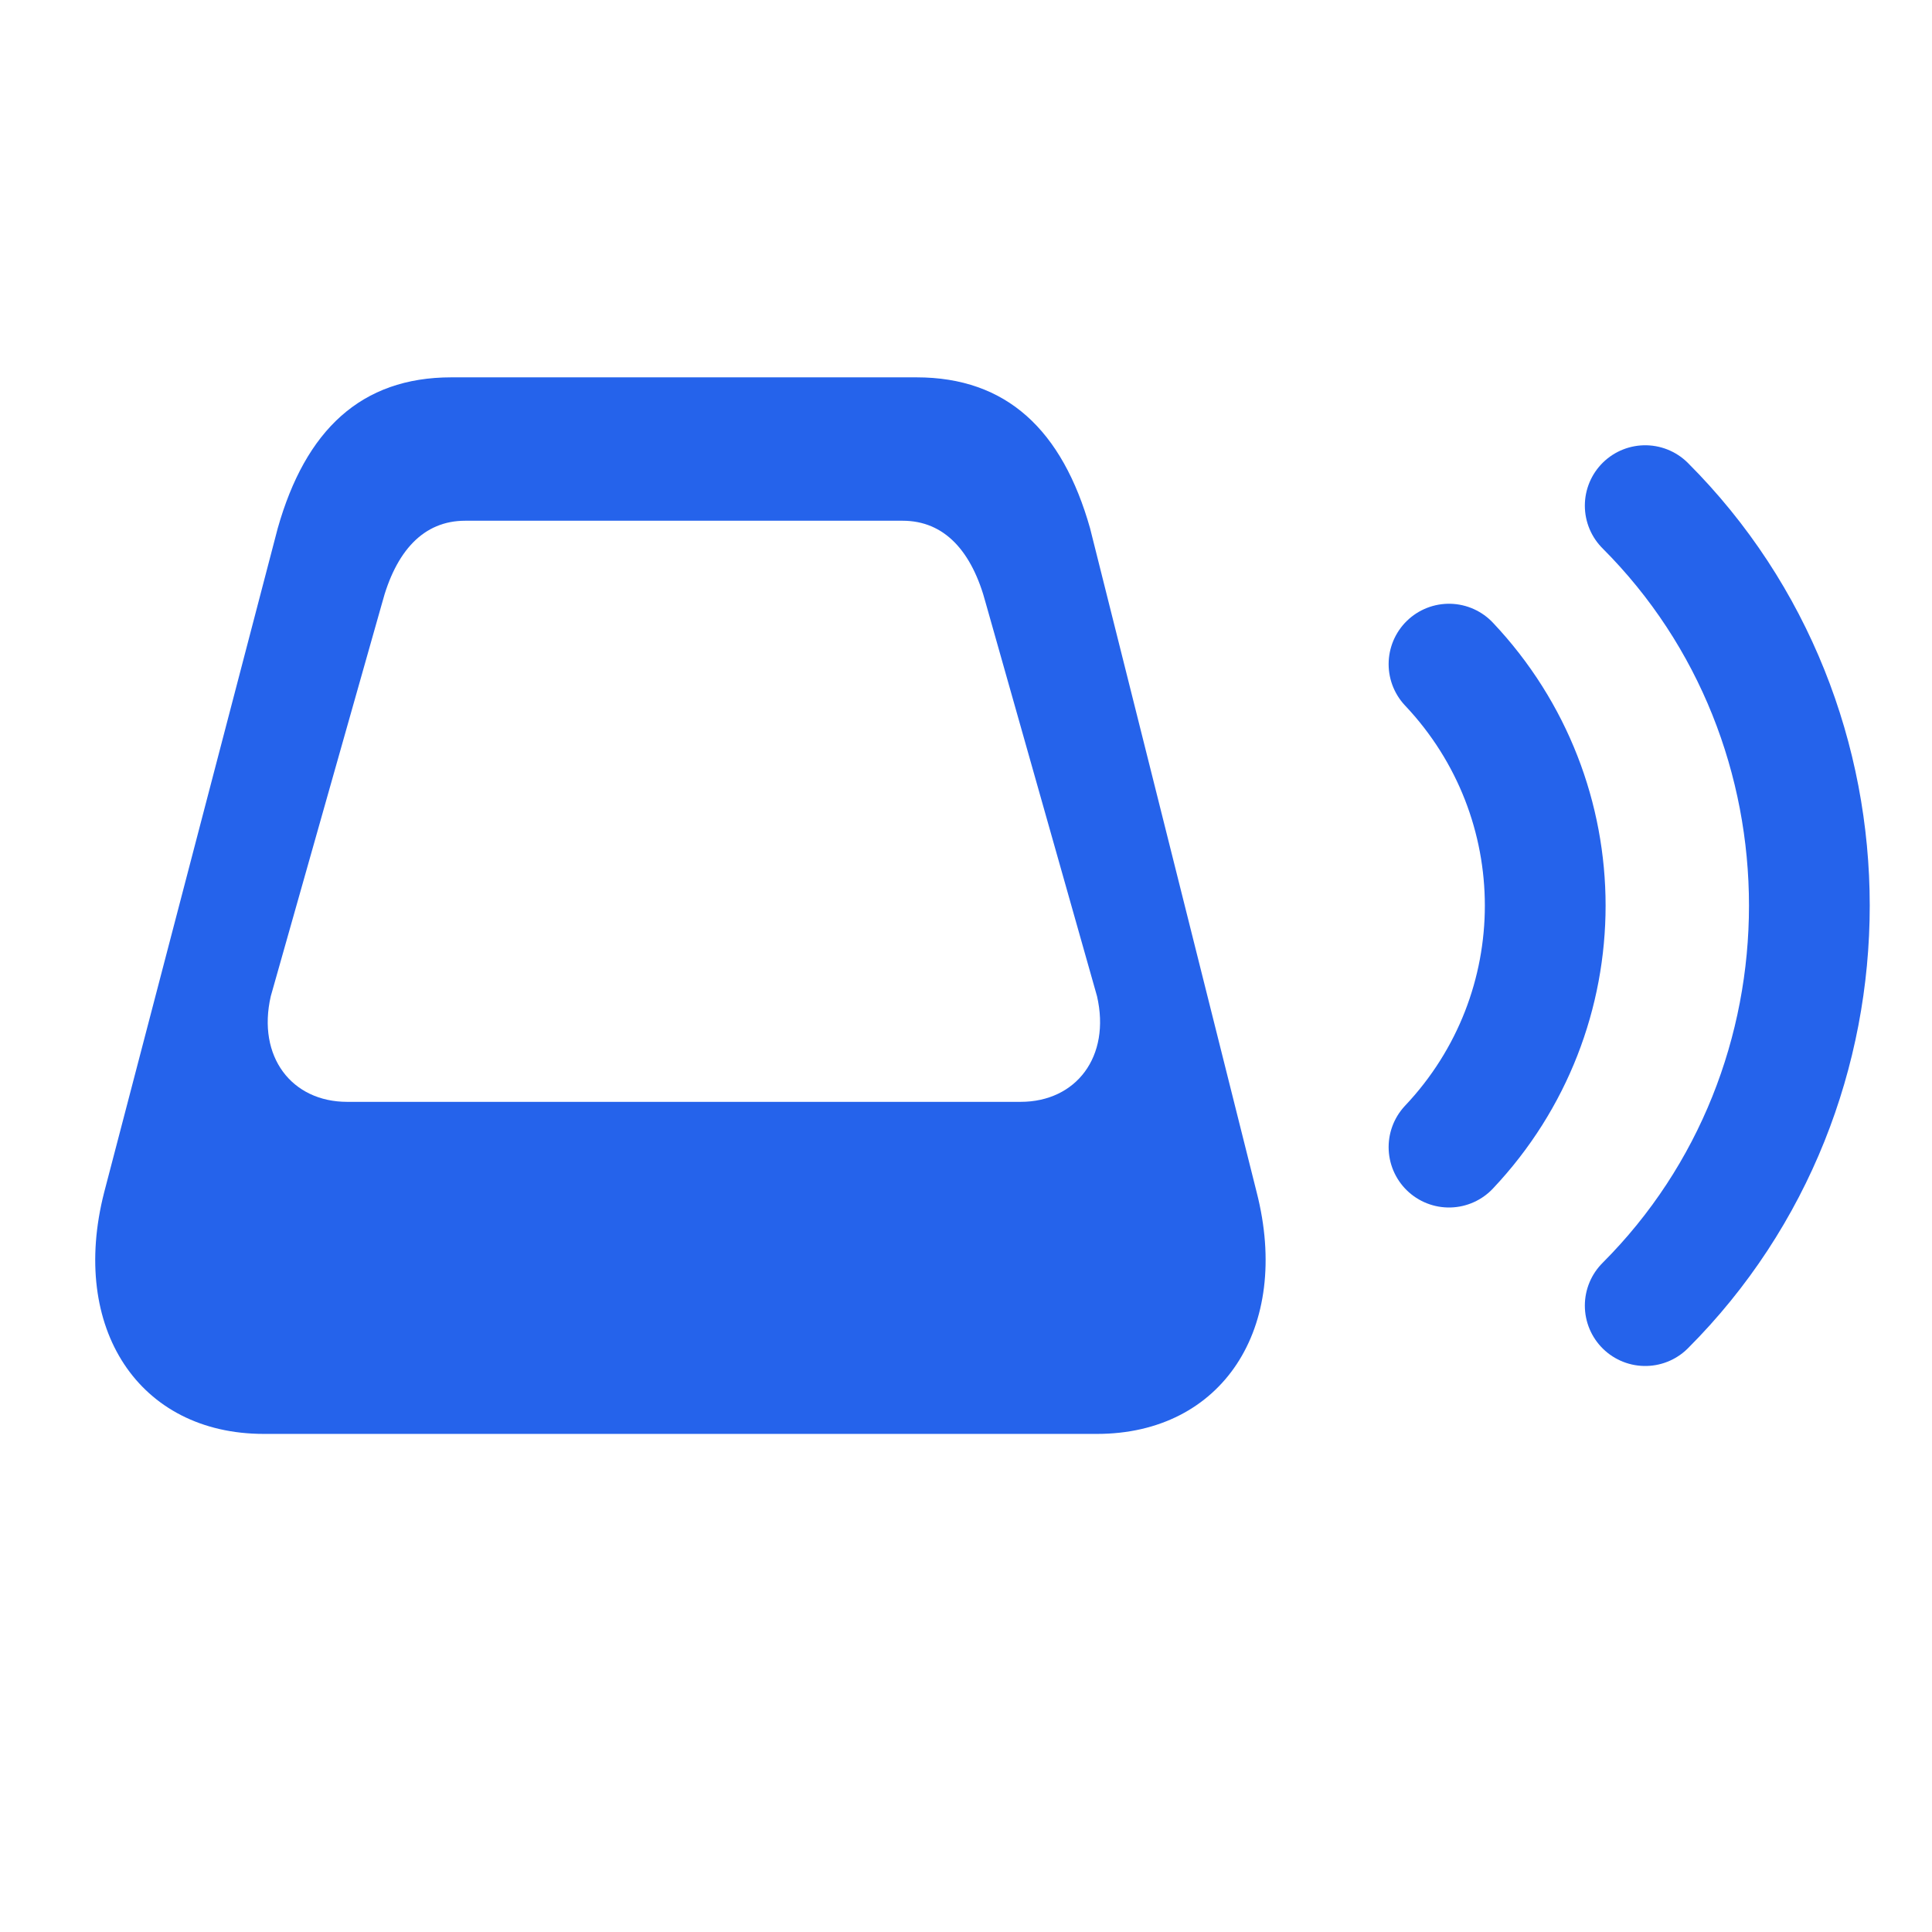
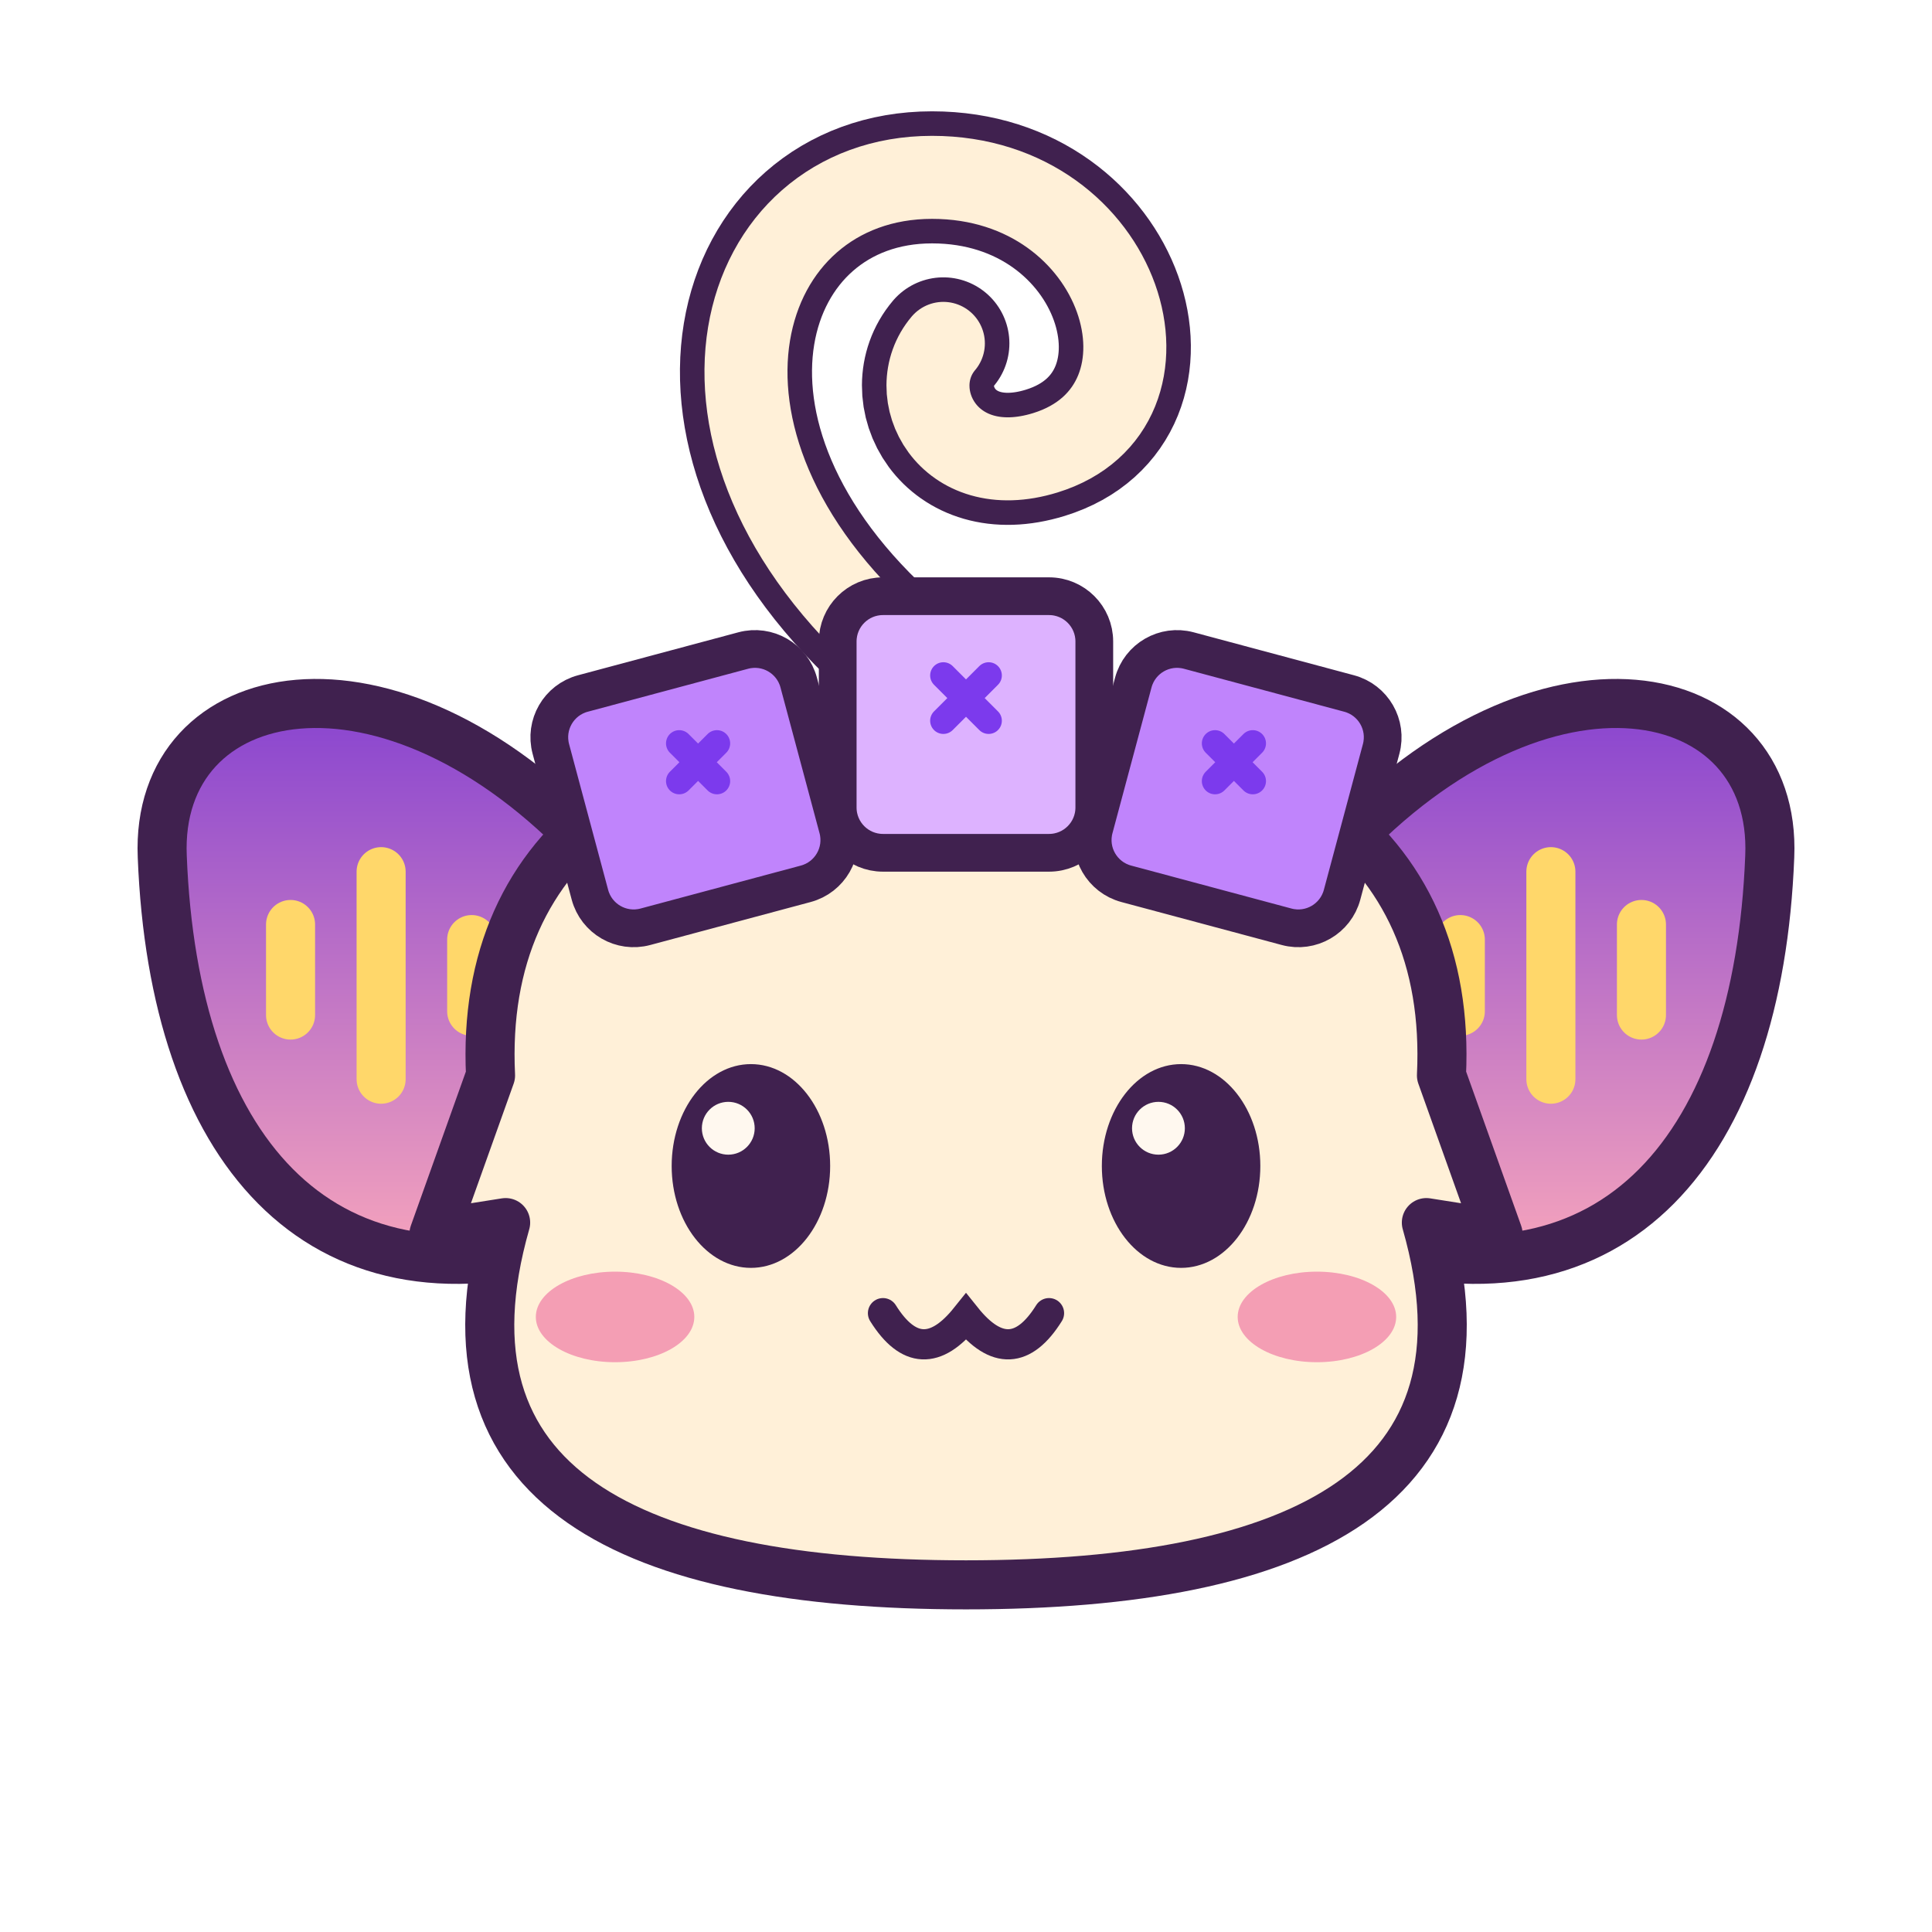
- <svg xmlns="http://www.w3.org/2000/svg" width="256" height="256" viewBox="0 0 256 256" fill="none" role="img" aria-labelledby="title">
-   <path transform="matrix(.92 0 0 1 0 0)" fill="#2563EB" fill-rule="evenodd" d="M65 50H132C145 50 153 57 157 70L181 158C186 176 176 190 158 190H38C20 190 10 176 15 158L40 70C44 57 52 50 65 50ZM67 69C61 69 57 73 55 80L39 132C37 140 42 146 50 146H147C155 146 160 140 158 132L142 80C140 73 136 69 130 69H67Z" />
-   <path d="M192 88C209 106 209 134 192 152M218 67C247 96 247 144 218 173" stroke="#2563EB" stroke-width="16" stroke-linecap="round" />
+ <svg xmlns="http://www.w3.org/2000/svg" width="512" height="512" viewBox="0 0 512 512" role="img" aria-labelledby="title desc">
+   <defs>
+     <linearGradient id="ear" x2="0" y2="1">
+       <stop stop-color="#8844D0" />
+       <stop offset="1" stop-color="#F6A4BC" />
+     </linearGradient>
+   </defs>
+   <path d="M237 172C173 116 195 47 247 47C298 47 316 108 277 120C251 128 239 104 250 91" fill="none" stroke="#40214F" stroke-width="35" stroke-linecap="round" />
+   <path d="M237 172C173 116 195 47 247 47C298 47 316 108 277 120C251 128 239 104 250 91" fill="none" stroke="#FFF0D8" stroke-width="22" stroke-linecap="round" />
+   <path d="M157 225C103 167 41 180 43 227C46 304 84 349 151 329M355 225C409 167 471 180 469 227C466 304 428 349 361 329" fill="url(#ear)" stroke="#40214F" stroke-width="13" stroke-linejoin="round" />
+   <g stroke="#FFD76A" stroke-width="13" stroke-linecap="round">
+     <path d="M77 245V269M101 231V286M125 249V268M387 249V268M411 231V286M435 245V269" />
+   </g>
+   <path d="M130 285C127 223 174 190 256 190C338 190 385 223 382 285L397 327L378 324C398 394 345 420 256 420C167 420 114 394 134 324L115 327Z" fill="#FFF0D8" stroke="#40214F" stroke-width="13" stroke-linejoin="round" />
+   <g stroke="#40214F" stroke-width="10" stroke-linejoin="round">
+     <rect x="150" y="177" width="68" height="64" rx="12" fill="#C084FC" transform="rotate(-15 184 209)" />
+     <rect x="222" y="158" width="68" height="68" rx="12" fill="#DDB2FF" />
+     <rect x="294" y="177" width="68" height="64" rx="12" fill="#C084FC" transform="rotate(15 328 209)" />
+   </g>
+   <g stroke="#7C3AED" stroke-width="7" stroke-linecap="round">
+     <path d="M180 197L190 207M190 197L180 207M250 179L262 191M262 179L250 191M322 197L332 207M332 197L322 207" />
+   </g>
+   <g fill="#40214F">
+     <ellipse cx="199" cy="309" rx="21" ry="27" />
+     <ellipse cx="313" cy="309" rx="21" ry="27" />
+   </g>
+   <g fill="#FFF8EF">
+     <circle cx="193" cy="299" r="7" />
+     <circle cx="307" cy="299" r="7" />
+   </g>
+   <g fill="#F49EB4">
+     <ellipse cx="163" cy="349" rx="21" ry="12" />
+     <ellipse cx="349" cy="349" rx="21" ry="12" />
+   </g>
+   <path d="M234 348Q244 364 256 349Q268 364 278 348" fill="none" stroke="#40214F" stroke-width="8" stroke-linecap="round" />
</svg>
